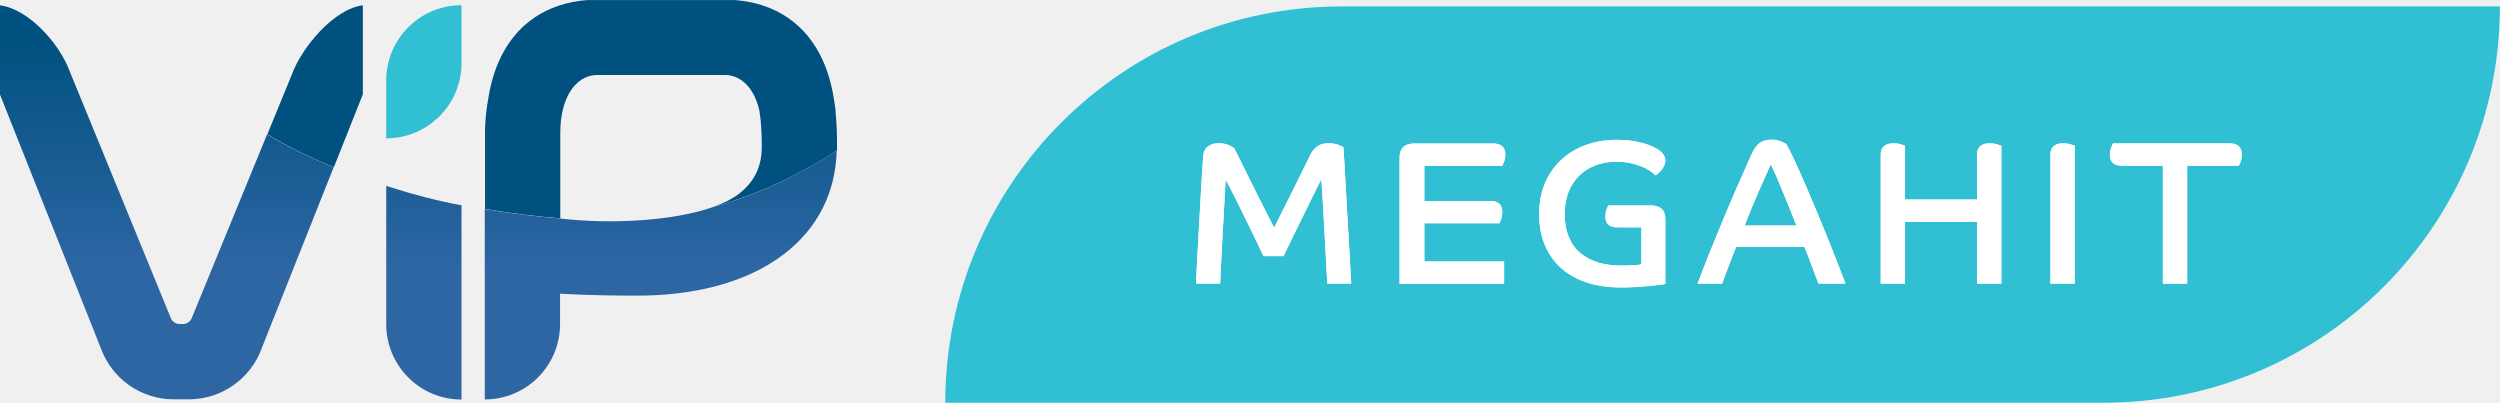
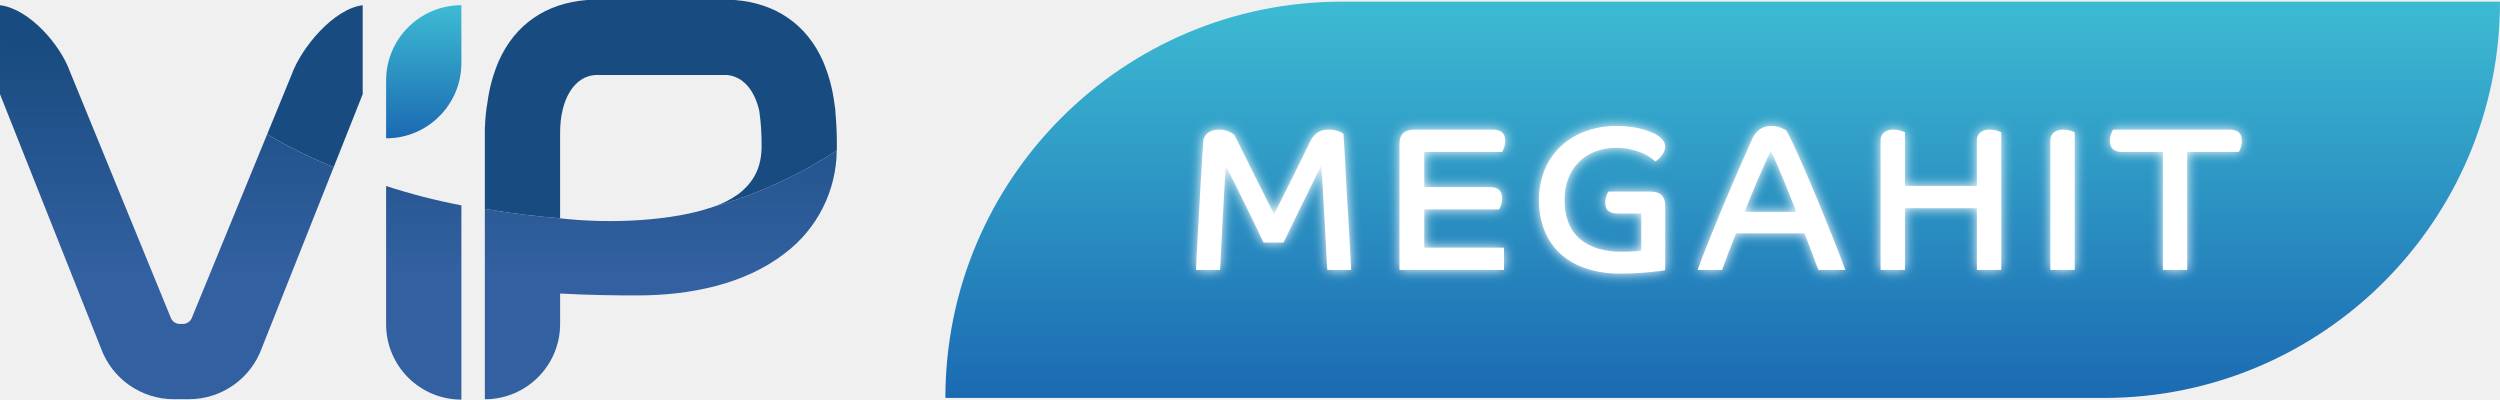
- <svg xmlns="http://www.w3.org/2000/svg" id="svg1704" width="800" height="128.82" version="1.1" viewBox="0 0 211.67 34.083">
-   <defs id="defs1698">
-     <clipPath id="clipPath484">
-       <path id="path482" d="m254.09 212.69h83.806v25.787h-83.806z" />
-     </clipPath>
-     <linearGradient id="linearGradient474" x2="1" gradientTransform="matrix(0 10.046 10.046 0 265.93 219.96)" gradientUnits="userSpaceOnUse">
-       <stop id="stop468" stop-color="#2e66a4" offset="0" />
-       <stop id="stop470" stop-color="#2e66a4" offset=".371" />
-       <stop id="stop472" stop-color="#005180" offset="1" />
+ <svg xmlns="http://www.w3.org/2000/svg" xmlns:xlink="http://www.w3.org/1999/xlink" id="svg90" version="1.1" viewBox="0 0 793.09 126.77">
+   <defs id="defs33">
+     <linearGradient id="37915afb-9b99-4749-b5c6-6af015ccb742" x1="644.16" x2="644.16" y1="151.23" y2="131.83" gradientUnits="userSpaceOnUse">
+       <stop id="stop2" stop-color="#1b6ab2" offset="0" />
+       <stop id="stop4" stop-color="#3dbbd3" offset="1" />
    </linearGradient>
-     <clipPath id="clipPath450">
-       <path id="path448" d="m254.09 212.69h83.806v25.787h-83.806z" />
-     </clipPath>
-     <linearGradient id="linearGradient440" x2="1" gradientTransform="matrix(0 10.046 10.046 0 279.64 219.96)" gradientUnits="userSpaceOnUse">
-       <stop id="stop434" stop-color="#2e66a4" offset="0" />
-       <stop id="stop436" stop-color="#2e66a4" offset=".371" />
-       <stop id="stop438" stop-color="#005180" offset="1" />
+     <linearGradient id="bacfb05c-ee78-42f8-aac6-d4c194aea5a3" x1="629.01" x2="629.01" y1="210.26" y2="84.541" gradientTransform="translate(-82.51 -84.017)" xlink:href="#37915afb-9b99-4749-b5c6-6af015ccb742" />
+     <linearGradient id="cb4400a0-07ef-48ef-9173-9fb9eb5ebf2c" x1="216.94" x2="216.94" y1="127.9" y2="85.666" gradientTransform="translate(-82.51 -84.017)" xlink:href="#37915afb-9b99-4749-b5c6-6af015ccb742" />
+     <linearGradient id="d80475e4-dafe-4377-8e90-08e00d936087" x1="216.94" x2="216.94" y1="212.16" y2="97.305" gradientUnits="userSpaceOnUse">
+       <stop id="stop26" stop-color="#3260a0" offset=".371" />
+       <stop id="stop28" stop-color="#184b7f" offset="1" />
    </linearGradient>
-     <linearGradient id="linearGradient418" x2="1" gradientTransform="matrix(0 10.046 10.046 0 273.06 219.96)" gradientUnits="userSpaceOnUse">
-       <stop id="stop412" stop-color="#2e66a4" offset="0" />
-       <stop id="stop414" stop-color="#2e66a4" offset=".371" />
-       <stop id="stop416" stop-color="#005180" offset="1" />
-     </linearGradient>
-     <clipPath id="clipPath390">
-       <path id="path388" d="m254.09 212.69h83.806v25.787h-83.806z" />
-     </clipPath>
+     <linearGradient id="6a225cf9-d560-4783-b859-ce7ab7877a48" x1="292.14" x2="292.14" y1="212.16" y2="97.305" gradientTransform="translate(-82.51 -84.017)" xlink:href="#d80475e4-dafe-4377-8e90-08e00d936087" />
+     <linearGradient id="ed67e9ab-70b3-4544-9837-08f042962746" x1="135.44" x2="135.44" y1="212.16" y2="97.305" gradientTransform="translate(-82.51 -84.017)" xlink:href="#d80475e4-dafe-4377-8e90-08e00d936087" />
+     <linearGradient id="linearGradient906" x1="216.94" x2="216.94" y1="212.16" y2="97.305" gradientTransform="translate(-82.51 -84.017)" gradientUnits="userSpaceOnUse" xlink:href="#d80475e4-dafe-4377-8e90-08e00d936087" />
+     <filter id="filter1054" x="-.014" y="-.097" width="1.027" height="1.194" color-interpolation-filters="sRGB">
+       <feGaussianBlur id="feGaussianBlur1056" stdDeviation="1.893" />
+     </filter>
  </defs>
-   <g id="layer1" transform="translate(29.245 -116.72)">
-     <g id="g384" transform="matrix(3.0512 0 0 -3.0512 -826.53 822.06)">
-       <g id="g386" clip-path="url(#clipPath390)">
-         <g id="g392" transform="translate(272.02 227.33)">
-           <path id="path394" d="m0 0v1.606c0 1.153 0.935 2.088 2.088 2.088h1e-3v-1.605c0-1.154-0.936-2.089-2.089-2.089" fill="#30bfd3" />
-         </g>
-         <g id="g396" transform="translate(268.72 227.44)">
-           <path id="path398" d="m0 0c0.593-0.354 1.215-0.656 1.846-0.914l0.805 2.026v2.47c-0.798-0.098-1.698-1.164-1.975-1.935z" fill="#005180" />
-         </g>
-       </g>
-     </g>
-     <g id="g400" transform="matrix(3.0512 0 0 -3.0512 -826.53 822.06)">
-       <g id="g402">
-         <g id="g408">
-           <g id="g410">
-             <path id="path420" d="m272.02 222.17c0-1.153 0.935-2.089 2.089-2.089v5.391c-0.626 0.113-1.289 0.283-2.089 0.536z" fill="url(#linearGradient418)" />
-           </g>
-         </g>
-       </g>
-     </g>
-     <g id="g422" transform="matrix(3.0512 0 0 -3.0512 -826.53 822.06)">
-       <g id="g424">
-         <g id="g430">
-           <g id="g432">
-             <path id="path442" d="m281.08 225.42c-1.091-0.383-2.815-0.48-4.237-0.315v1e-3c-0.585 0.047-1.298 0.126-2.089 0.259v-5.281c1.154 0 2.089 0.935 2.089 2.089v0.845c0.872-0.048 1.636-0.053 2.143-0.053 1.467 0 2.981 0.31 4.087 1.164 0.918 0.709 1.416 1.695 1.446 2.856-1.271-0.821-2.453-1.293-3.439-1.565" fill="url(#linearGradient440)" />
-           </g>
-         </g>
-       </g>
-     </g>
-     <g id="g444" transform="matrix(3.0512 0 0 -3.0512 -826.53 822.06)">
-       <g id="g446" clip-path="url(#clipPath450)">
-         <g id="g452" transform="translate(276.85 225.11)">
-           <path id="path454" d="m0 0v2.375c0 0.933 0.393 1.566 0.983 1.602h3.64c0.443-0.035 0.771-0.41 0.903-0.995 0.041-0.257 0.065-0.58 0.065-0.987 0-0.563-0.203-0.982-0.638-1.318-0.183-0.141-0.428-0.262-0.716-0.363 0.986 0.272 2.167 0.745 3.439 1.566 1e-3 0.038 3e-3 0.076 3e-3 0.115 0 0.313-8e-3 0.646-0.043 0.986h6e-3c-9e-3 0.069-0.019 0.138-0.031 0.206-0.054 0.398-0.151 0.799-0.319 1.177-0.451 1.016-1.316 1.609-2.454 1.693h-4.086c-1.137-0.084-2.003-0.677-2.454-1.693-0.162-0.365-0.257-0.752-0.312-1.136-0.039-0.22-0.064-0.449-0.071-0.686h-4e-3v-2.283c0.79-0.133 1.504-0.212 2.089-0.259" fill="#005180" />
-         </g>
-       </g>
-     </g>
-     <g id="g456" transform="matrix(3.0512 0 0 -3.0512 -826.53 822.06)">
-       <g id="g458">
-         <g id="g464">
-           <g id="g466">
-             <path id="path476" d="m261.3 228.55 2.798-7.039c0.307-0.854 1.118-1.424 2.026-1.424h0.417c0.908 0 1.719 0.57 2.026 1.424l1.993 5.014c-0.631 0.258-1.253 0.559-1.846 0.914l-2.087-5.086c-0.035-0.098-0.124-0.166-0.226-0.176h-0.137c-0.102 0.01-0.191 0.078-0.226 0.176l-2.796 6.822c-0.277 0.771-1.143 1.747-1.942 1.846z" fill="url(#linearGradient474)" />
-           </g>
-         </g>
-       </g>
-     </g>
-     <g id="g478" transform="matrix(3.0512 0 0 -3.0512 -826.53 822.06)">
-       <g id="g480" clip-path="url(#clipPath484)">
-         <g id="g486" transform="translate(298.53 230.99)">
-           <path id="path488" d="m0 0c-6.073 0-10.997-4.923-10.997-10.997h32.142c6.073 0 10.996 4.924 10.996 10.997z" fill="#30bfd3" />
-         </g>
-         <g id="g490" transform="translate(294.49 223.3)">
-           <path id="path492" d="m0 0c4e-3 0.098 0.01 0.24 0.02 0.426 9e-3 0.185 0.02 0.392 0.034 0.621 0.013 0.229 0.026 0.467 0.04 0.715 0.013 0.248 0.026 0.486 0.039 0.715 0.014 0.229 0.026 0.435 0.037 0.618 0.012 0.184 0.021 0.325 0.029 0.423 7e-3 0.136 0.053 0.233 0.136 0.29 0.083 0.056 0.178 0.085 0.284 0.085 0.117 0 0.213-0.017 0.289-0.051s0.128-0.067 0.159-0.097c0.045-0.091 0.114-0.23 0.207-0.417s0.193-0.39 0.301-0.607c0.108-0.218 0.215-0.432 0.323-0.644s0.198-0.388 0.27-0.528c0.064 0.129 0.144 0.288 0.241 0.48 0.096 0.191 0.193 0.384 0.289 0.578 0.097 0.195 0.187 0.379 0.273 0.551 0.085 0.172 0.15 0.305 0.195 0.4 0.053 0.11 0.12 0.193 0.199 0.25 0.079 0.056 0.182 0.085 0.306 0.085 0.11 0 0.203-0.015 0.279-0.043 0.075-0.028 0.122-0.052 0.141-0.071 8e-3 -0.106 0.017-0.259 0.029-0.459 0.011-0.201 0.023-0.423 0.037-0.667 0.013-0.244 0.027-0.5 0.042-0.766 0.015-0.267 0.03-0.522 0.046-0.766 0.015-0.244 0.027-0.466 0.036-0.664 0.01-0.199 0.018-0.351 0.026-0.457h-0.664c-4e-3 0.06-9e-3 0.165-0.017 0.315-8e-3 0.149-0.017 0.322-0.028 0.519-0.012 0.197-0.023 0.404-0.034 0.621-0.012 0.218-0.023 0.424-0.034 0.619-0.012 0.195-0.022 0.367-0.032 0.516-9e-3 0.15-0.016 0.253-0.02 0.31-0.034-0.068-0.079-0.159-0.136-0.273-0.056-0.113-0.118-0.237-0.184-0.372-0.066-0.134-0.135-0.275-0.207-0.422-0.072-0.148-0.141-0.289-0.207-0.423-0.067-0.134-0.127-0.259-0.182-0.374-0.055-0.116-0.099-0.208-0.133-0.276h-0.556c-0.046 0.102-0.112 0.243-0.199 0.423s-0.181 0.372-0.281 0.576-0.201 0.407-0.301 0.607c-0.1 0.201-0.19 0.375-0.269 0.522-4e-3 -0.091-0.011-0.212-0.02-0.363-0.01-0.151-0.019-0.32-0.028-0.505-0.01-0.185-0.02-0.377-0.032-0.576-0.011-0.198-0.021-0.391-0.031-0.576-9e-3 -0.185-0.018-0.354-0.025-0.505-8e-3 -0.151-0.014-0.272-0.017-0.363z" fill="#fff" />
-         </g>
-         <g id="g494" transform="translate(300.14 226.8)">
-           <path id="path496" d="m0 0c0 0.257 0.138 0.386 0.414 0.386h2.179c0.227 0 0.341-0.102 0.341-0.307 0-0.071-0.012-0.137-0.034-0.195-0.023-0.059-0.04-0.098-0.051-0.117h-2.162v-0.976h1.827c0.223 0 0.335-0.102 0.335-0.306 0-0.072-0.011-0.137-0.031-0.196-0.021-0.059-0.039-0.097-0.054-0.116h-2.077v-1.061h2.213v-0.619h-2.9z" fill="#fff" />
-         </g>
-         <g id="g498" transform="translate(306.85 224.86)">
-           <path id="path500" d="m0 0h-0.664c-0.223 0-0.335 0.098-0.335 0.295 0 0.076 0.011 0.142 0.032 0.199 0.02 0.056 0.038 0.094 0.054 0.113h1.174c0.269 0 0.403-0.128 0.403-0.386v-1.793c-0.03-7e-3 -0.085-0.016-0.164-0.025-0.08-0.01-0.176-0.02-0.287-0.032-0.112-0.011-0.236-0.02-0.372-0.028s-0.278-0.011-0.425-0.011c-0.329 0-0.632 0.043-0.908 0.13-0.277 0.087-0.514 0.216-0.712 0.386-0.199 0.17-0.354 0.383-0.466 0.638-0.111 0.256-0.167 0.552-0.167 0.889 0 0.317 0.055 0.603 0.164 0.856 0.11 0.254 0.261 0.469 0.454 0.647s0.421 0.314 0.684 0.409c0.263 0.094 0.548 0.142 0.854 0.142 0.155 0 0.295-0.01 0.42-0.029s0.235-0.042 0.329-0.071c0.095-0.028 0.175-0.057 0.241-0.087 0.066-0.031 0.119-0.059 0.156-0.086 0.069-0.045 0.119-0.093 0.151-0.144s0.048-0.103 0.048-0.156c0-0.05-0.01-0.096-0.031-0.139-0.021-0.044-0.046-0.084-0.074-0.12s-0.058-0.067-0.088-0.093c-0.03-0.027-0.057-0.048-0.079-0.063-0.042 0.042-0.096 0.085-0.162 0.131-0.066 0.045-0.146 0.086-0.238 0.122-0.093 0.036-0.196 0.066-0.31 0.091-0.113 0.024-0.238 0.037-0.374 0.037-0.212 0-0.405-0.034-0.579-0.1s-0.325-0.162-0.454-0.286c-0.129-0.125-0.228-0.278-0.298-0.457-0.07-0.18-0.105-0.381-0.105-0.604 0-0.25 0.038-0.466 0.114-0.647 0.075-0.182 0.183-0.33 0.323-0.446 0.14-0.115 0.306-0.201 0.497-0.258s0.403-0.085 0.638-0.085c0.14 0 0.261 3e-3 0.363 0.011s0.167 0.015 0.193 0.023z" fill="#fff" />
-         </g>
-         <g id="g502" transform="translate(311.15 224.91)">
-           <path id="path504" d="m0 0c-0.053 0.14-0.114 0.294-0.182 0.462-0.068 0.169-0.135 0.333-0.201 0.494s-0.129 0.308-0.187 0.44c-0.059 0.132-0.105 0.233-0.139 0.301-0.05-0.106-0.104-0.226-0.165-0.361-0.061-0.134-0.123-0.276-0.187-0.425-0.064-0.15-0.129-0.302-0.193-0.457s-0.125-0.306-0.182-0.454zm-2.741-1.612c0.095 0.254 0.201 0.527 0.318 0.82s0.24 0.594 0.369 0.903c0.128 0.308 0.262 0.621 0.4 0.939 0.138 0.317 0.275 0.628 0.411 0.93 0.068 0.152 0.146 0.257 0.233 0.315 0.087 0.059 0.197 0.088 0.329 0.088 0.049 0 0.097-5e-3 0.145-0.017 0.047-0.011 0.089-0.024 0.125-0.039 0.035-0.016 0.066-0.03 0.09-0.043 0.025-0.013 0.039-0.022 0.043-0.026 0.06-0.106 0.139-0.263 0.235-0.471 0.097-0.208 0.201-0.441 0.313-0.7 0.111-0.26 0.226-0.53 0.343-0.812s0.226-0.548 0.326-0.8c0.1-0.251 0.188-0.475 0.264-0.67 0.076-0.194 0.129-0.333 0.159-0.417h-0.749c-0.019 0.046-0.044 0.11-0.074 0.193-0.03 0.084-0.063 0.173-0.099 0.27-0.036 0.096-0.073 0.194-0.111 0.292s-0.072 0.185-0.102 0.261h-1.901c-0.083-0.208-0.158-0.4-0.224-0.576s-0.12-0.322-0.162-0.44z" fill="#fff" />
-         </g>
-         <g id="g506" transform="translate(313.49 226.88)">
-           <path id="path508" d="m0 0c0 0.106 0.032 0.184 0.096 0.236 0.065 0.051 0.152 0.076 0.261 0.076 0.072 0 0.139-9e-3 0.199-0.028 0.061-0.019 0.1-0.032 0.119-0.04v-1.492h1.998v1.248c0 0.106 0.031 0.184 0.093 0.236 0.063 0.051 0.149 0.076 0.259 0.076 0.075 0 0.143-9e-3 0.204-0.028 0.06-0.019 0.1-0.034 0.119-0.046v-3.819h-0.675v1.714h-1.998v-1.714h-0.675z" fill="#fff" />
-         </g>
-         <g id="g510" transform="translate(318.2 226.88)">
-           <path id="path512" d="m0 0c0 0.106 0.032 0.184 0.096 0.236 0.065 0.051 0.152 0.076 0.261 0.076 0.072 0 0.139-9e-3 0.199-0.028 0.061-0.019 0.1-0.032 0.119-0.04v-3.825h-0.675z" fill="#fff" />
-         </g>
-         <g id="g514" transform="translate(321.32 226.57)">
-           <path id="path516" d="m0 0h-1.135c-0.223 0-0.335 0.102-0.335 0.306 0 0.072 0.012 0.137 0.034 0.196 0.023 0.059 0.04 0.098 0.051 0.117h3.241c0.223 0 0.334-0.103 0.334-0.307 0-0.072-0.01-0.137-0.031-0.196-0.021-0.058-0.039-0.097-0.054-0.116h-1.43v-3.274h-0.675z" fill="#fff" />
-         </g>
-         <g id="g518" transform="translate(294.49 223.3)">
-           <path id="path520" d="m0 0c4e-3 0.098 0.01 0.24 0.02 0.426 9e-3 0.185 0.02 0.392 0.034 0.621 0.013 0.229 0.026 0.467 0.04 0.715 0.013 0.248 0.026 0.486 0.039 0.715 0.014 0.229 0.026 0.435 0.037 0.618 0.012 0.184 0.021 0.325 0.029 0.423 7e-3 0.136 0.053 0.233 0.136 0.29 0.083 0.056 0.178 0.085 0.284 0.085 0.117 0 0.213-0.017 0.289-0.051s0.128-0.067 0.159-0.097c0.045-0.091 0.114-0.23 0.207-0.417s0.193-0.39 0.301-0.607c0.108-0.218 0.215-0.432 0.323-0.644s0.198-0.388 0.27-0.528c0.064 0.129 0.144 0.288 0.241 0.48 0.096 0.191 0.193 0.384 0.289 0.578 0.097 0.195 0.187 0.379 0.273 0.551 0.085 0.172 0.15 0.305 0.195 0.4 0.053 0.11 0.12 0.193 0.199 0.25 0.079 0.056 0.182 0.085 0.306 0.085 0.11 0 0.203-0.015 0.279-0.043 0.075-0.028 0.122-0.052 0.141-0.071 8e-3 -0.106 0.017-0.259 0.029-0.459 0.011-0.201 0.023-0.423 0.037-0.667 0.013-0.244 0.027-0.5 0.042-0.766 0.015-0.267 0.03-0.522 0.046-0.766 0.015-0.244 0.027-0.466 0.036-0.664 0.01-0.199 0.018-0.351 0.026-0.457h-0.664c-4e-3 0.06-9e-3 0.165-0.017 0.315-8e-3 0.149-0.017 0.322-0.028 0.519-0.012 0.197-0.023 0.404-0.034 0.621-0.012 0.218-0.023 0.424-0.034 0.619-0.012 0.195-0.022 0.367-0.032 0.516-9e-3 0.15-0.016 0.253-0.02 0.31-0.034-0.068-0.079-0.159-0.136-0.273-0.056-0.113-0.118-0.237-0.184-0.372-0.066-0.134-0.135-0.275-0.207-0.422-0.072-0.148-0.141-0.289-0.207-0.423-0.067-0.134-0.127-0.259-0.182-0.374-0.055-0.116-0.099-0.208-0.133-0.276h-0.556c-0.046 0.102-0.112 0.243-0.199 0.423s-0.181 0.372-0.281 0.576-0.201 0.407-0.301 0.607c-0.1 0.201-0.19 0.375-0.269 0.522-4e-3 -0.091-0.011-0.212-0.02-0.363-0.01-0.151-0.019-0.32-0.028-0.505-0.01-0.185-0.02-0.377-0.032-0.576-0.011-0.198-0.021-0.391-0.031-0.576-9e-3 -0.185-0.018-0.354-0.025-0.505-8e-3 -0.151-0.014-0.272-0.017-0.363z" fill="#fff" />
-         </g>
-         <g id="g522" transform="translate(300.14 226.8)">
-           <path id="path524" d="m0 0c0 0.257 0.138 0.386 0.414 0.386h2.179c0.227 0 0.341-0.102 0.341-0.307 0-0.071-0.012-0.137-0.034-0.195-0.023-0.059-0.04-0.098-0.051-0.117h-2.162v-0.976h1.827c0.223 0 0.335-0.102 0.335-0.306 0-0.072-0.011-0.137-0.031-0.196-0.021-0.059-0.039-0.097-0.054-0.116h-2.077v-1.061h2.213v-0.619h-2.9z" fill="#fff" />
-         </g>
-         <g id="g526" transform="translate(306.85 224.86)">
-           <path id="path528" d="m0 0h-0.664c-0.223 0-0.335 0.098-0.335 0.295 0 0.076 0.011 0.142 0.032 0.199 0.02 0.056 0.038 0.094 0.054 0.113h1.174c0.269 0 0.403-0.128 0.403-0.386v-1.793c-0.03-7e-3 -0.085-0.016-0.164-0.025-0.08-0.01-0.176-0.02-0.287-0.032-0.112-0.011-0.236-0.02-0.372-0.028s-0.278-0.011-0.425-0.011c-0.329 0-0.632 0.043-0.908 0.13-0.277 0.087-0.514 0.216-0.712 0.386-0.199 0.17-0.354 0.383-0.466 0.638-0.111 0.256-0.167 0.552-0.167 0.889 0 0.317 0.055 0.603 0.164 0.856 0.11 0.254 0.261 0.469 0.454 0.647s0.421 0.314 0.684 0.409c0.263 0.094 0.548 0.142 0.854 0.142 0.155 0 0.295-0.01 0.42-0.029s0.235-0.042 0.329-0.071c0.095-0.028 0.175-0.057 0.241-0.087 0.066-0.031 0.119-0.059 0.156-0.086 0.069-0.045 0.119-0.093 0.151-0.144s0.048-0.103 0.048-0.156c0-0.05-0.01-0.096-0.031-0.139-0.021-0.044-0.046-0.084-0.074-0.12s-0.058-0.067-0.088-0.093c-0.03-0.027-0.057-0.048-0.079-0.063-0.042 0.042-0.096 0.085-0.162 0.131-0.066 0.045-0.146 0.086-0.238 0.122-0.093 0.036-0.196 0.066-0.31 0.091-0.113 0.024-0.238 0.037-0.374 0.037-0.212 0-0.405-0.034-0.579-0.1s-0.325-0.162-0.454-0.286c-0.129-0.125-0.228-0.278-0.298-0.457-0.07-0.18-0.105-0.381-0.105-0.604 0-0.25 0.038-0.466 0.114-0.647 0.075-0.182 0.183-0.33 0.323-0.446 0.14-0.115 0.306-0.201 0.497-0.258s0.403-0.085 0.638-0.085c0.14 0 0.261 3e-3 0.363 0.011s0.167 0.015 0.193 0.023z" fill="#fff" />
-         </g>
-         <g id="g530" transform="translate(311.15 224.91)">
-           <path id="path532" d="m0 0c-0.053 0.14-0.114 0.294-0.182 0.462-0.068 0.169-0.135 0.333-0.201 0.494s-0.129 0.308-0.187 0.44c-0.059 0.132-0.105 0.233-0.139 0.301-0.05-0.106-0.104-0.226-0.165-0.361-0.061-0.134-0.123-0.276-0.187-0.425-0.064-0.15-0.129-0.302-0.193-0.457s-0.125-0.306-0.182-0.454zm-2.741-1.612c0.095 0.254 0.201 0.527 0.318 0.82s0.24 0.594 0.369 0.903c0.128 0.308 0.262 0.621 0.4 0.939 0.138 0.317 0.275 0.628 0.411 0.93 0.068 0.152 0.146 0.257 0.233 0.315 0.087 0.059 0.197 0.088 0.329 0.088 0.049 0 0.097-5e-3 0.145-0.017 0.047-0.011 0.089-0.024 0.125-0.039 0.035-0.016 0.066-0.03 0.09-0.043 0.025-0.013 0.039-0.022 0.043-0.026 0.06-0.106 0.139-0.263 0.235-0.471 0.097-0.208 0.201-0.441 0.313-0.7 0.111-0.26 0.226-0.53 0.343-0.812s0.226-0.548 0.326-0.8c0.1-0.251 0.188-0.475 0.264-0.67 0.076-0.194 0.129-0.333 0.159-0.417h-0.749c-0.019 0.046-0.044 0.11-0.074 0.193-0.03 0.084-0.063 0.173-0.099 0.27-0.036 0.096-0.073 0.194-0.111 0.292s-0.072 0.185-0.102 0.261h-1.901c-0.083-0.208-0.158-0.4-0.224-0.576s-0.12-0.322-0.162-0.44z" fill="#fff" />
-         </g>
-         <g id="g534" transform="translate(313.49 226.88)">
-           <path id="path536" d="m0 0c0 0.106 0.032 0.184 0.096 0.236 0.065 0.051 0.152 0.076 0.261 0.076 0.072 0 0.139-9e-3 0.199-0.028 0.061-0.019 0.1-0.032 0.119-0.04v-1.492h1.998v1.248c0 0.106 0.031 0.184 0.093 0.236 0.063 0.051 0.149 0.076 0.259 0.076 0.075 0 0.143-9e-3 0.204-0.028 0.06-0.019 0.1-0.034 0.119-0.046v-3.819h-0.675v1.714h-1.998v-1.714h-0.675z" fill="#fff" />
-         </g>
-         <g id="g538" transform="translate(318.2 226.88)">
-           <path id="path540" d="m0 0c0 0.106 0.032 0.184 0.096 0.236 0.065 0.051 0.152 0.076 0.261 0.076 0.072 0 0.139-9e-3 0.199-0.028 0.061-0.019 0.1-0.032 0.119-0.04v-3.825h-0.675z" fill="#fff" />
-         </g>
-         <g id="g542" transform="translate(321.32 226.57)">
-           <path id="path544" d="m0 0h-1.135c-0.223 0-0.335 0.102-0.335 0.306 0 0.072 0.012 0.137 0.034 0.196 0.023 0.059 0.04 0.098 0.051 0.117h3.241c0.223 0 0.334-0.103 0.334-0.307 0-0.072-0.01-0.137-0.031-0.196-0.021-0.058-0.039-0.097-0.054-0.116h-1.43v-3.274h-0.675z" fill="#fff" />
-         </g>
-       </g>
-     </g>
+   <path id="path49" d="m793.09 0.524v-1.9e-4h-367.46c-69.434 2.761e-5 -125.72 56.287-125.72 125.72v1.2e-4h367.46c69.434 4e-5 125.72-56.287 125.72-125.72z" fill="url(#bacfb05c-ee78-42f8-aac6-d4c194aea5a3)" style="isolation:isolate" />
+   <g id="g1004-1" fill="#fff" filter="url(#filter1054)">
+     <path id="path59-8" d="m427.94 72.824q-0.261-4.184-0.52-8.758-0.258-4.574-0.486-8.759-0.229-4.184-0.422-7.622-0.195-3.438-0.323-5.255a5.344 5.344 0 0 0-1.623-0.811 9.092 9.092 0 0 0-3.179-0.487 5.889 5.889 0 0 0-3.502 0.973 7.314 7.314 0 0 0-2.271 2.854q-0.78 1.623-2.239 4.574-1.46 2.953-3.114 6.293-1.655 3.341-3.309 6.617-1.652 3.277-2.757 5.483-1.233-2.4-3.082-6.033-1.85-3.633-3.697-7.364-1.849-3.731-3.439-6.941-1.589-3.212-2.367-4.769a6.386 6.386 0 0 0-1.818-1.101 8.08 8.08 0 0 0-3.307-0.585 5.623 5.623 0 0 0-3.244 0.973 4.001 4.001 0 0 0-1.558 3.309q-0.129 1.689-0.323 4.833-0.195 3.148-0.422 7.071-0.227 3.926-0.453 8.174-0.229 4.25-0.455 8.174-0.229 3.926-0.39 7.104-0.161 3.18-0.226 4.865h7.654q0.063-1.557 0.195-4.152 0.129-2.593 0.292-5.773 0.161-3.177 0.356-6.584t0.357-6.586q0.161-3.178 0.325-5.773 0.161-2.595 0.226-4.152 1.362 2.529 3.082 5.968 1.718 3.438 3.439 6.941 1.718 3.504 3.212 6.586 1.491 3.08 2.271 4.833h6.357q0.585-1.167 1.525-3.147 0.938-1.978 2.076-4.282 1.133-2.303 2.367-4.833 1.233-2.529 2.369-4.833 1.135-2.303 2.109-4.25 0.972-1.947 1.556-3.114 0.066 0.972 0.227 3.535 0.161 2.566 0.357 5.905 0.195 3.341 0.388 7.071 0.195 3.731 0.39 7.104 0.195 3.372 0.325 5.936 0.129 2.563 0.195 3.6h7.59q-0.132-1.815-0.292-5.223-0.161-3.404-0.421-7.59z" style="isolation:isolate" />
+     <path id="path61-7" d="m473.62 41.133h-24.911q-4.737 0-4.737 4.412v40.092h33.152v-7.071h-25.301v-12.132h23.743a5.201 5.201 0 0 0 0.617-1.329 6.678 6.678 0 0 0 0.356-2.239q0-3.504-3.827-3.504h-20.889v-11.159h24.716a10.251 10.251 0 0 0 0.585-1.33 6.168 6.168 0 0 0 0.388-2.237q2e-5 -3.504-3.892-3.504z" style="isolation:isolate" />
+     <path id="path63-8" d="m500.95 51.318a15.045 15.045 0 0 1 5.19-3.277 18.5 18.5 0 0 1 6.617-1.136 20.248 20.248 0 0 1 4.282 0.422 23.754 23.754 0 0 1 3.535 1.038 13.243 13.243 0 0 1 4.574 2.887 8.984 8.984 0 0 0 0.908-0.713 8.005 8.005 0 0 0 1.006-1.071 7.193 7.193 0 0 0 0.843-1.363 3.639 3.639 0 0 0 0.357-1.589 3.315 3.315 0 0 0-0.552-1.784 5.746 5.746 0 0 0-1.719-1.655 11.849 11.849 0 0 0-1.784-0.973 21.812 21.812 0 0 0-2.758-1.006 27.897 27.897 0 0 0-3.762-0.811 32.253 32.253 0 0 0-4.8-0.325 28.655 28.655 0 0 0-9.763 1.623 22.765 22.765 0 0 0-7.819 4.67 21.568 21.568 0 0 0-5.19 7.396 24.432 24.432 0 0 0-1.881 9.796 25.168 25.168 0 0 0 1.914 10.153 19.987 19.987 0 0 0 5.32 7.299 22.941 22.941 0 0 0 8.142 4.412 34.417 34.417 0 0 0 10.38 1.491q2.529 0 4.865-0.13 2.337-0.129 4.25-0.323 1.913-0.195 3.277-0.357a18.076 18.076 0 0 0 1.881-0.292v-20.501q0-4.41-4.607-4.41h-13.428a5.115 5.115 0 0 0-0.617 1.296 6.613 6.613 0 0 0-0.356 2.271q0 3.375 3.827 3.374h7.59v11.742a14.653 14.653 0 0 1-2.206 0.26q-1.75 0.132-4.151 0.13a25.595 25.595 0 0 1-7.299-0.973 15.933 15.933 0 0 1-5.678-2.952 12.881 12.881 0 0 1-3.697-5.093 19.152 19.152 0 0 1-1.298-7.396 18.896 18.896 0 0 1 1.2-6.909 14.486 14.486 0 0 1 3.407-5.223z" style="isolation:isolate" />
+     <path id="path65-5" d="m580.59 73.214q-1.72-4.315-3.73-9.148-2.013-4.834-3.925-9.277-1.915-4.444-3.569-8.012-1.655-3.567-2.692-5.385a3.485 3.485 0 0 0-0.487-0.292q-0.421-0.227-1.038-0.486a9.424 9.424 0 0 0-1.426-0.455 7.066 7.066 0 0 0-1.655-0.195 6.596 6.596 0 0 0-3.762 1.006 8.34 8.34 0 0 0-2.659 3.601q-2.337 5.19-4.705 10.639-2.369 5.451-4.573 10.738-2.205 5.288-4.217 10.314-2.01 5.029-3.632 9.375h7.785q0.714-2.01 1.849-5.028 1.135-3.017 2.563-6.584h21.732q0.519 1.299 1.168 2.984 0.648 1.686 1.265 3.34 0.617 1.655 1.135 3.082 0.517 1.428 0.843 2.206h8.563q-0.519-1.425-1.816-4.768-1.299-3.341-3.017-7.655zm-27.15-6.003q0.972-2.529 2.076-5.189 1.101-2.661 2.206-5.223 1.101-2.563 2.141-4.867 1.036-2.3 1.881-4.118 0.582 1.167 1.589 3.437 1.006 2.271 2.141 5.028 1.135 2.758 2.304 5.645 1.167 2.888 2.076 5.286z" style="isolation:isolate" />
+     <path id="path67-0" d="m631.17 41.133a4.535 4.535 0 0 0-2.952 0.876 3.282 3.282 0 0 0-1.071 2.693v14.273h-22.835v-17.064c-0.218-0.086-0.671-0.237-1.363-0.453a7.588 7.588 0 0 0-2.271-0.325 4.674 4.674 0 0 0-2.984 0.876 3.232 3.232 0 0 0-1.103 2.693v40.935h7.721v-19.591h22.835v19.591h7.721v-43.661a7.644 7.644 0 0 0-1.363-0.518 7.827 7.827 0 0 0-2.336-0.325z" style="isolation:isolate" />
+     <path id="path69-0" d="m654.54 41.133a4.674 4.674 0 0 0-2.984 0.876 3.232 3.232 0 0 0-1.103 2.693v40.935h7.721v-43.726c-0.218-0.086-0.671-0.237-1.363-0.453a7.587 7.587 0 0 0-2.271-0.325z" style="isolation:isolate" />
+     <path id="path71-9" d="m673.17 48.204h12.975v37.433h7.72v-37.433h16.349a5.196 5.196 0 0 0 0.617-1.33 6.662 6.662 0 0 0 0.356-2.237q0-3.504-3.827-3.504h-37.043a10.461 10.461 0 0 0-0.585 1.33 6.183 6.183 0 0 0-0.388 2.239q4e-5 3.502 3.827 3.502z" style="isolation:isolate" />
  </g>
+   <g id="g1004" fill="#fff">
+     <path id="path59" d="m427.94 72.824q-0.261-4.184-0.52-8.758-0.258-4.574-0.486-8.759-0.229-4.184-0.422-7.622-0.195-3.438-0.323-5.255a5.344 5.344 0 0 0-1.623-0.811 9.092 9.092 0 0 0-3.179-0.487 5.889 5.889 0 0 0-3.502 0.973 7.314 7.314 0 0 0-2.271 2.854q-0.78 1.623-2.239 4.574-1.46 2.953-3.114 6.293-1.655 3.341-3.309 6.617-1.652 3.277-2.757 5.483-1.233-2.4-3.082-6.033-1.85-3.633-3.697-7.364-1.849-3.731-3.439-6.941-1.589-3.212-2.367-4.769a6.386 6.386 0 0 0-1.818-1.101 8.08 8.08 0 0 0-3.307-0.585 5.623 5.623 0 0 0-3.244 0.973 4.001 4.001 0 0 0-1.558 3.309q-0.129 1.689-0.323 4.833-0.195 3.148-0.422 7.071-0.227 3.926-0.453 8.174-0.229 4.25-0.455 8.174-0.229 3.926-0.39 7.104-0.161 3.18-0.226 4.865h7.654q0.063-1.557 0.195-4.152 0.129-2.593 0.292-5.773 0.161-3.177 0.356-6.584t0.357-6.586q0.161-3.178 0.325-5.773 0.161-2.595 0.226-4.152 1.362 2.529 3.082 5.968 1.718 3.438 3.439 6.941 1.718 3.504 3.212 6.586 1.491 3.08 2.271 4.833h6.357q0.585-1.167 1.525-3.147 0.938-1.978 2.076-4.282 1.133-2.303 2.367-4.833 1.233-2.529 2.369-4.833 1.135-2.303 2.109-4.25 0.972-1.947 1.556-3.114 0.066 0.972 0.227 3.535 0.161 2.566 0.357 5.905 0.195 3.341 0.388 7.071 0.195 3.731 0.39 7.104 0.195 3.372 0.325 5.936 0.129 2.563 0.195 3.6h7.59q-0.132-1.815-0.292-5.223-0.161-3.404-0.421-7.59z" style="isolation:isolate" />
+     <path id="path61" d="m473.62 41.133h-24.911q-4.737 0-4.737 4.412v40.092h33.152v-7.071h-25.301v-12.132h23.743a5.201 5.201 0 0 0 0.617-1.329 6.678 6.678 0 0 0 0.356-2.239q0-3.504-3.827-3.504h-20.889v-11.159h24.716a10.251 10.251 0 0 0 0.585-1.33 6.168 6.168 0 0 0 0.388-2.237q2e-5 -3.504-3.892-3.504z" style="isolation:isolate" />
+     <path id="path63" d="m500.95 51.318a15.045 15.045 0 0 1 5.19-3.277 18.5 18.5 0 0 1 6.617-1.136 20.248 20.248 0 0 1 4.282 0.422 23.754 23.754 0 0 1 3.535 1.038 13.243 13.243 0 0 1 4.574 2.887 8.984 8.984 0 0 0 0.908-0.713 8.005 8.005 0 0 0 1.006-1.071 7.193 7.193 0 0 0 0.843-1.363 3.639 3.639 0 0 0 0.357-1.589 3.315 3.315 0 0 0-0.552-1.784 5.746 5.746 0 0 0-1.719-1.655 11.849 11.849 0 0 0-1.784-0.973 21.812 21.812 0 0 0-2.758-1.006 27.897 27.897 0 0 0-3.762-0.811 32.253 32.253 0 0 0-4.8-0.325 28.655 28.655 0 0 0-9.763 1.623 22.765 22.765 0 0 0-7.819 4.67 21.568 21.568 0 0 0-5.19 7.396 24.432 24.432 0 0 0-1.881 9.796 25.168 25.168 0 0 0 1.914 10.153 19.987 19.987 0 0 0 5.32 7.299 22.941 22.941 0 0 0 8.142 4.412 34.417 34.417 0 0 0 10.38 1.491q2.529 0 4.865-0.13 2.337-0.129 4.25-0.323 1.913-0.195 3.277-0.357a18.076 18.076 0 0 0 1.881-0.292v-20.501q0-4.41-4.607-4.41h-13.428a5.115 5.115 0 0 0-0.617 1.296 6.613 6.613 0 0 0-0.356 2.271q0 3.375 3.827 3.374h7.59v11.742a14.653 14.653 0 0 1-2.206 0.26q-1.75 0.132-4.151 0.13a25.595 25.595 0 0 1-7.299-0.973 15.933 15.933 0 0 1-5.678-2.952 12.881 12.881 0 0 1-3.697-5.093 19.152 19.152 0 0 1-1.298-7.396 18.896 18.896 0 0 1 1.2-6.909 14.486 14.486 0 0 1 3.407-5.223z" style="isolation:isolate" />
+     <path id="path65" d="m580.59 73.214q-1.72-4.315-3.73-9.148-2.013-4.834-3.925-9.277-1.915-4.444-3.569-8.012-1.655-3.567-2.692-5.385a3.485 3.485 0 0 0-0.487-0.292q-0.421-0.227-1.038-0.486a9.424 9.424 0 0 0-1.426-0.455 7.066 7.066 0 0 0-1.655-0.195 6.596 6.596 0 0 0-3.762 1.006 8.34 8.34 0 0 0-2.659 3.601q-2.337 5.19-4.705 10.639-2.369 5.451-4.573 10.738-2.205 5.288-4.217 10.314-2.01 5.029-3.632 9.375h7.785q0.714-2.01 1.849-5.028 1.135-3.017 2.563-6.584h21.732q0.519 1.299 1.168 2.984 0.648 1.686 1.265 3.34 0.617 1.655 1.135 3.082 0.517 1.428 0.843 2.206h8.563q-0.519-1.425-1.816-4.768-1.299-3.341-3.017-7.655zm-27.15-6.003q0.972-2.529 2.076-5.189 1.101-2.661 2.206-5.223 1.101-2.563 2.141-4.867 1.036-2.3 1.881-4.118 0.582 1.167 1.589 3.437 1.006 2.271 2.141 5.028 1.135 2.758 2.304 5.645 1.167 2.888 2.076 5.286z" style="isolation:isolate" />
+     <path id="path67" d="m631.17 41.133a4.535 4.535 0 0 0-2.952 0.876 3.282 3.282 0 0 0-1.071 2.693v14.273h-22.835v-17.064c-0.218-0.086-0.671-0.237-1.363-0.453a7.588 7.588 0 0 0-2.271-0.325 4.674 4.674 0 0 0-2.984 0.876 3.232 3.232 0 0 0-1.103 2.693v40.935h7.721v-19.591h22.835v19.591h7.721v-43.661a7.644 7.644 0 0 0-1.363-0.518 7.827 7.827 0 0 0-2.336-0.325z" style="isolation:isolate" />
+     <path id="path69" d="m654.54 41.133a4.674 4.674 0 0 0-2.984 0.876 3.232 3.232 0 0 0-1.103 2.693v40.935h7.721v-43.726c-0.218-0.086-0.671-0.237-1.363-0.453a7.587 7.587 0 0 0-2.271-0.325z" style="isolation:isolate" />
+     <path id="path71" d="m673.17 48.204h12.975v37.433h7.72v-37.433h16.349a5.196 5.196 0 0 0 0.617-1.33 6.662 6.662 0 0 0 0.356-2.237q0-3.504-3.827-3.504h-37.043a10.461 10.461 0 0 0-0.585 1.33 6.183 6.183 0 0 0-0.388 2.239q4e-5 3.502 3.827 3.502z" style="isolation:isolate" />
+   </g>
+   <path id="path37" d="m226.13 65.66a29.39 29.39 0 0 0 8.187-4.146c4.974-3.842 7.291-8.632 7.291-15.073a72.853 72.853 0 0 0-0.735-11.278c-1.508-6.689-5.266-10.976-10.328-11.375l-41.609-1.9e-4c-6.747 0.407-11.243 7.649-11.243 18.311v27.155c16.26 1.888 35.963 0.771 48.437-3.595z" fill="none" style="isolation:isolate" />
+   <path id="path73" d="m122.49 25.527v18.358h2e-3a23.877 23.877 0 0 0 23.877-23.877v-18.358h-2e-3a23.877 23.877 0 0 0-23.877 23.877z" fill="url(#cb4400a0-07ef-48ef-9173-9fb9eb5ebf2c)" style="isolation:isolate" />
+   <path id="path75" d="m92.475 23.771-7.724 18.829h7e-5a156.81 156.81 0 0 0 21.104 10.444l9.203-23.156v-28.239c-9.126 1.125-19.414 13.309-22.583 22.121z" fill="#184b7f" style="isolation:isolate" />
+   <path id="path77" d="m122.49 69.279v33.61a23.879 23.879 0 0 0 23.88 23.88v-61.625a194.86 194.86 0 0 1-23.879-6.133z" fill="url(#linearGradient906)" style="isolation:isolate" />
+   <path id="path79" d="m177.69 69.254v-3e-3c-6.684-0.537-14.848-1.445-23.88-2.964v60.371a23.88 23.88 0 0 0 23.88-23.88v-9.656c9.976 0.54 18.709 0.599 24.495 0.599 16.779 0 34.08-3.54 46.728-13.31a41.374 41.374 0 0 0 16.537-32.649 142.44 142.44 0 0 1-39.323 17.897c-12.474 4.365-32.177 5.482-48.437 3.595z" fill="url(#6a225cf9-d560-4783-b859-ce7ab7877a48)" style="isolation:isolate" />
+   <path id="path81" d="m265.05 35.173c-0.098-0.795-0.218-1.577-0.348-2.353a49.741 49.741 0 0 0-3.644-13.463c-5.157-11.619-15.052-18.398-28.055-19.357l-46.716-7e-5c-13.003 0.959-22.899 7.738-28.055 19.357a49.233 49.233 0 0 0-3.57 12.994 54.911 54.911 0 0 0-0.817 7.836h-0.037v26.101c9.031 1.519 17.196 2.426 23.88 2.964v-27.152c0-10.662 4.496-17.905 11.243-18.311l41.609 1.9e-4c5.062 0.398 8.82 4.686 10.328 11.375a72.853 72.853 0 0 1 0.735 11.278c0 6.44-2.317 11.23-7.291 15.073a29.39 29.39 0 0 1-8.187 4.146 142.44 142.44 0 0 0 39.323-17.897c0.012-0.44 0.035-0.877 0.035-1.321a109.5 109.5 0 0 0-0.499-11.268z" fill="#184b7f" style="isolation:isolate" />
+   <path id="path83" d="m84.751 42.6-23.851 58.142a3.071 3.071 0 0 1-2.586 2.011h-1.568a3.071 3.071 0 0 1-2.586-2.011l-31.957-77.997c-3.169-8.812-13.075-19.971-22.201-21.096v28.239l31.982 80.471a24.615 24.615 0 0 0 23.162 16.285h4.77a24.615 24.615 0 0 0 23.162-16.285l22.779-57.316a156.81 156.81 0 0 1-21.104-10.444z" fill="url(#ed67e9ab-70b3-4544-9837-08f042962746)" style="isolation:isolate" />
</svg>
